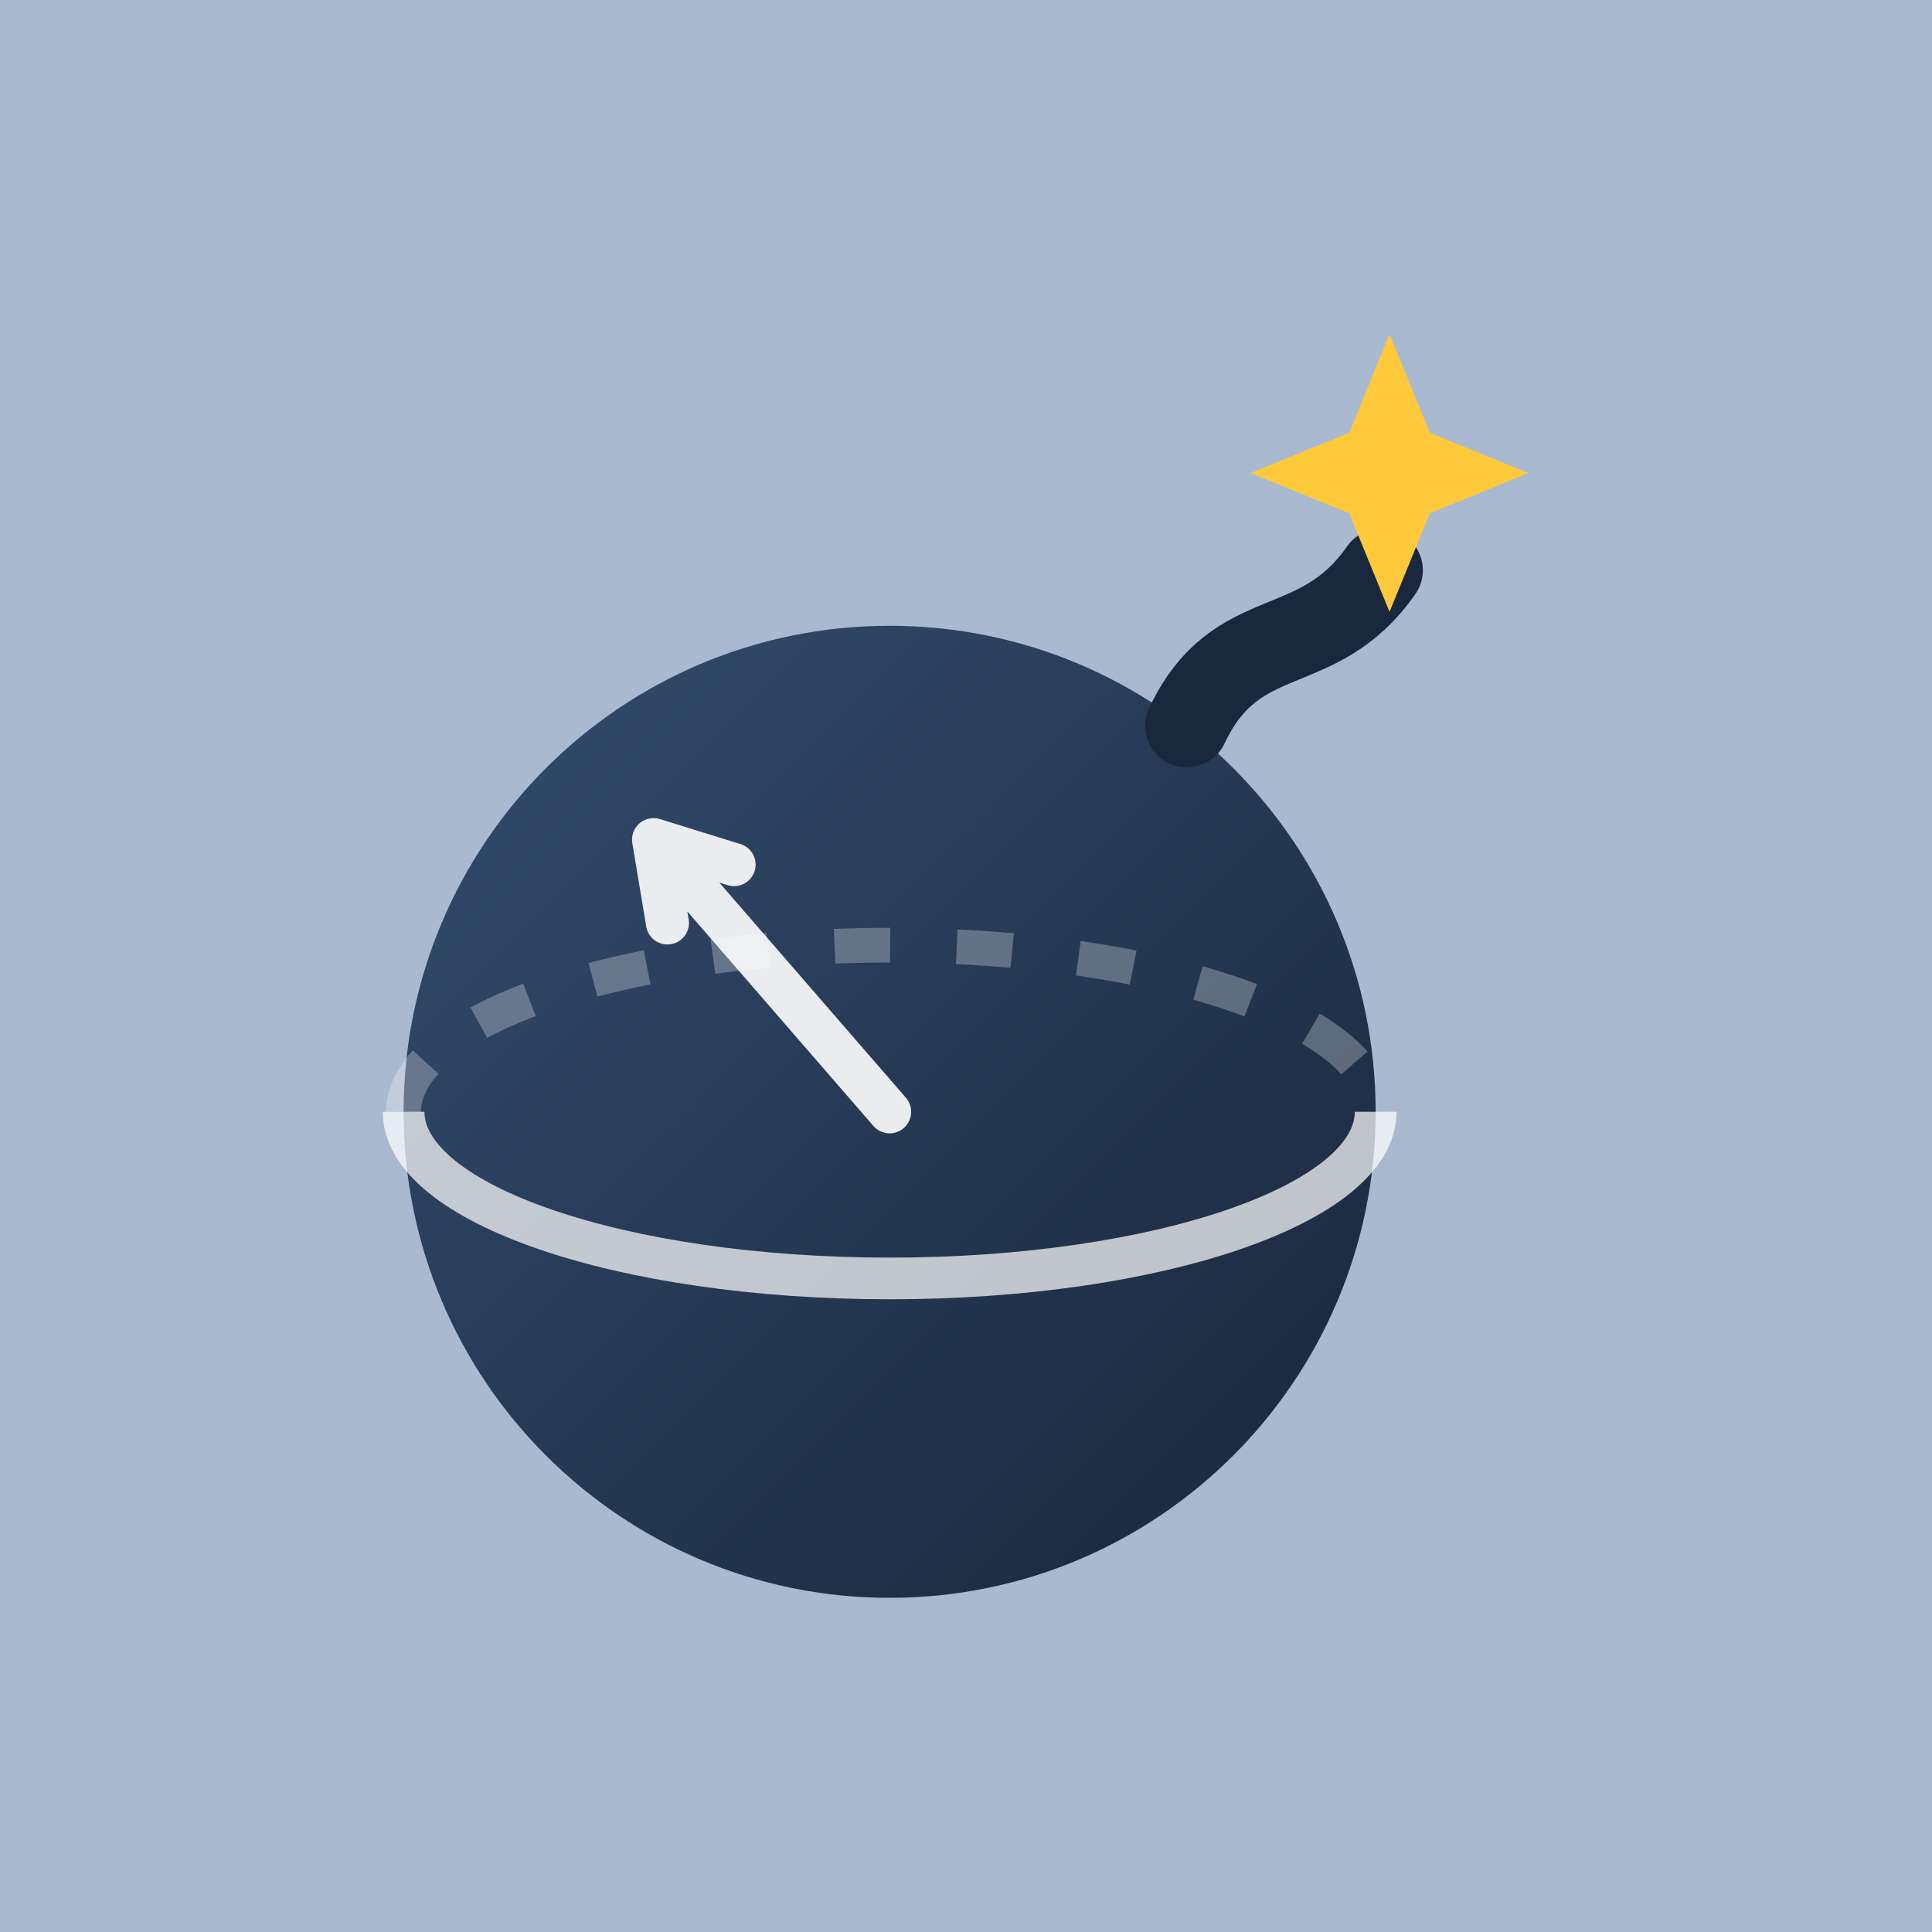
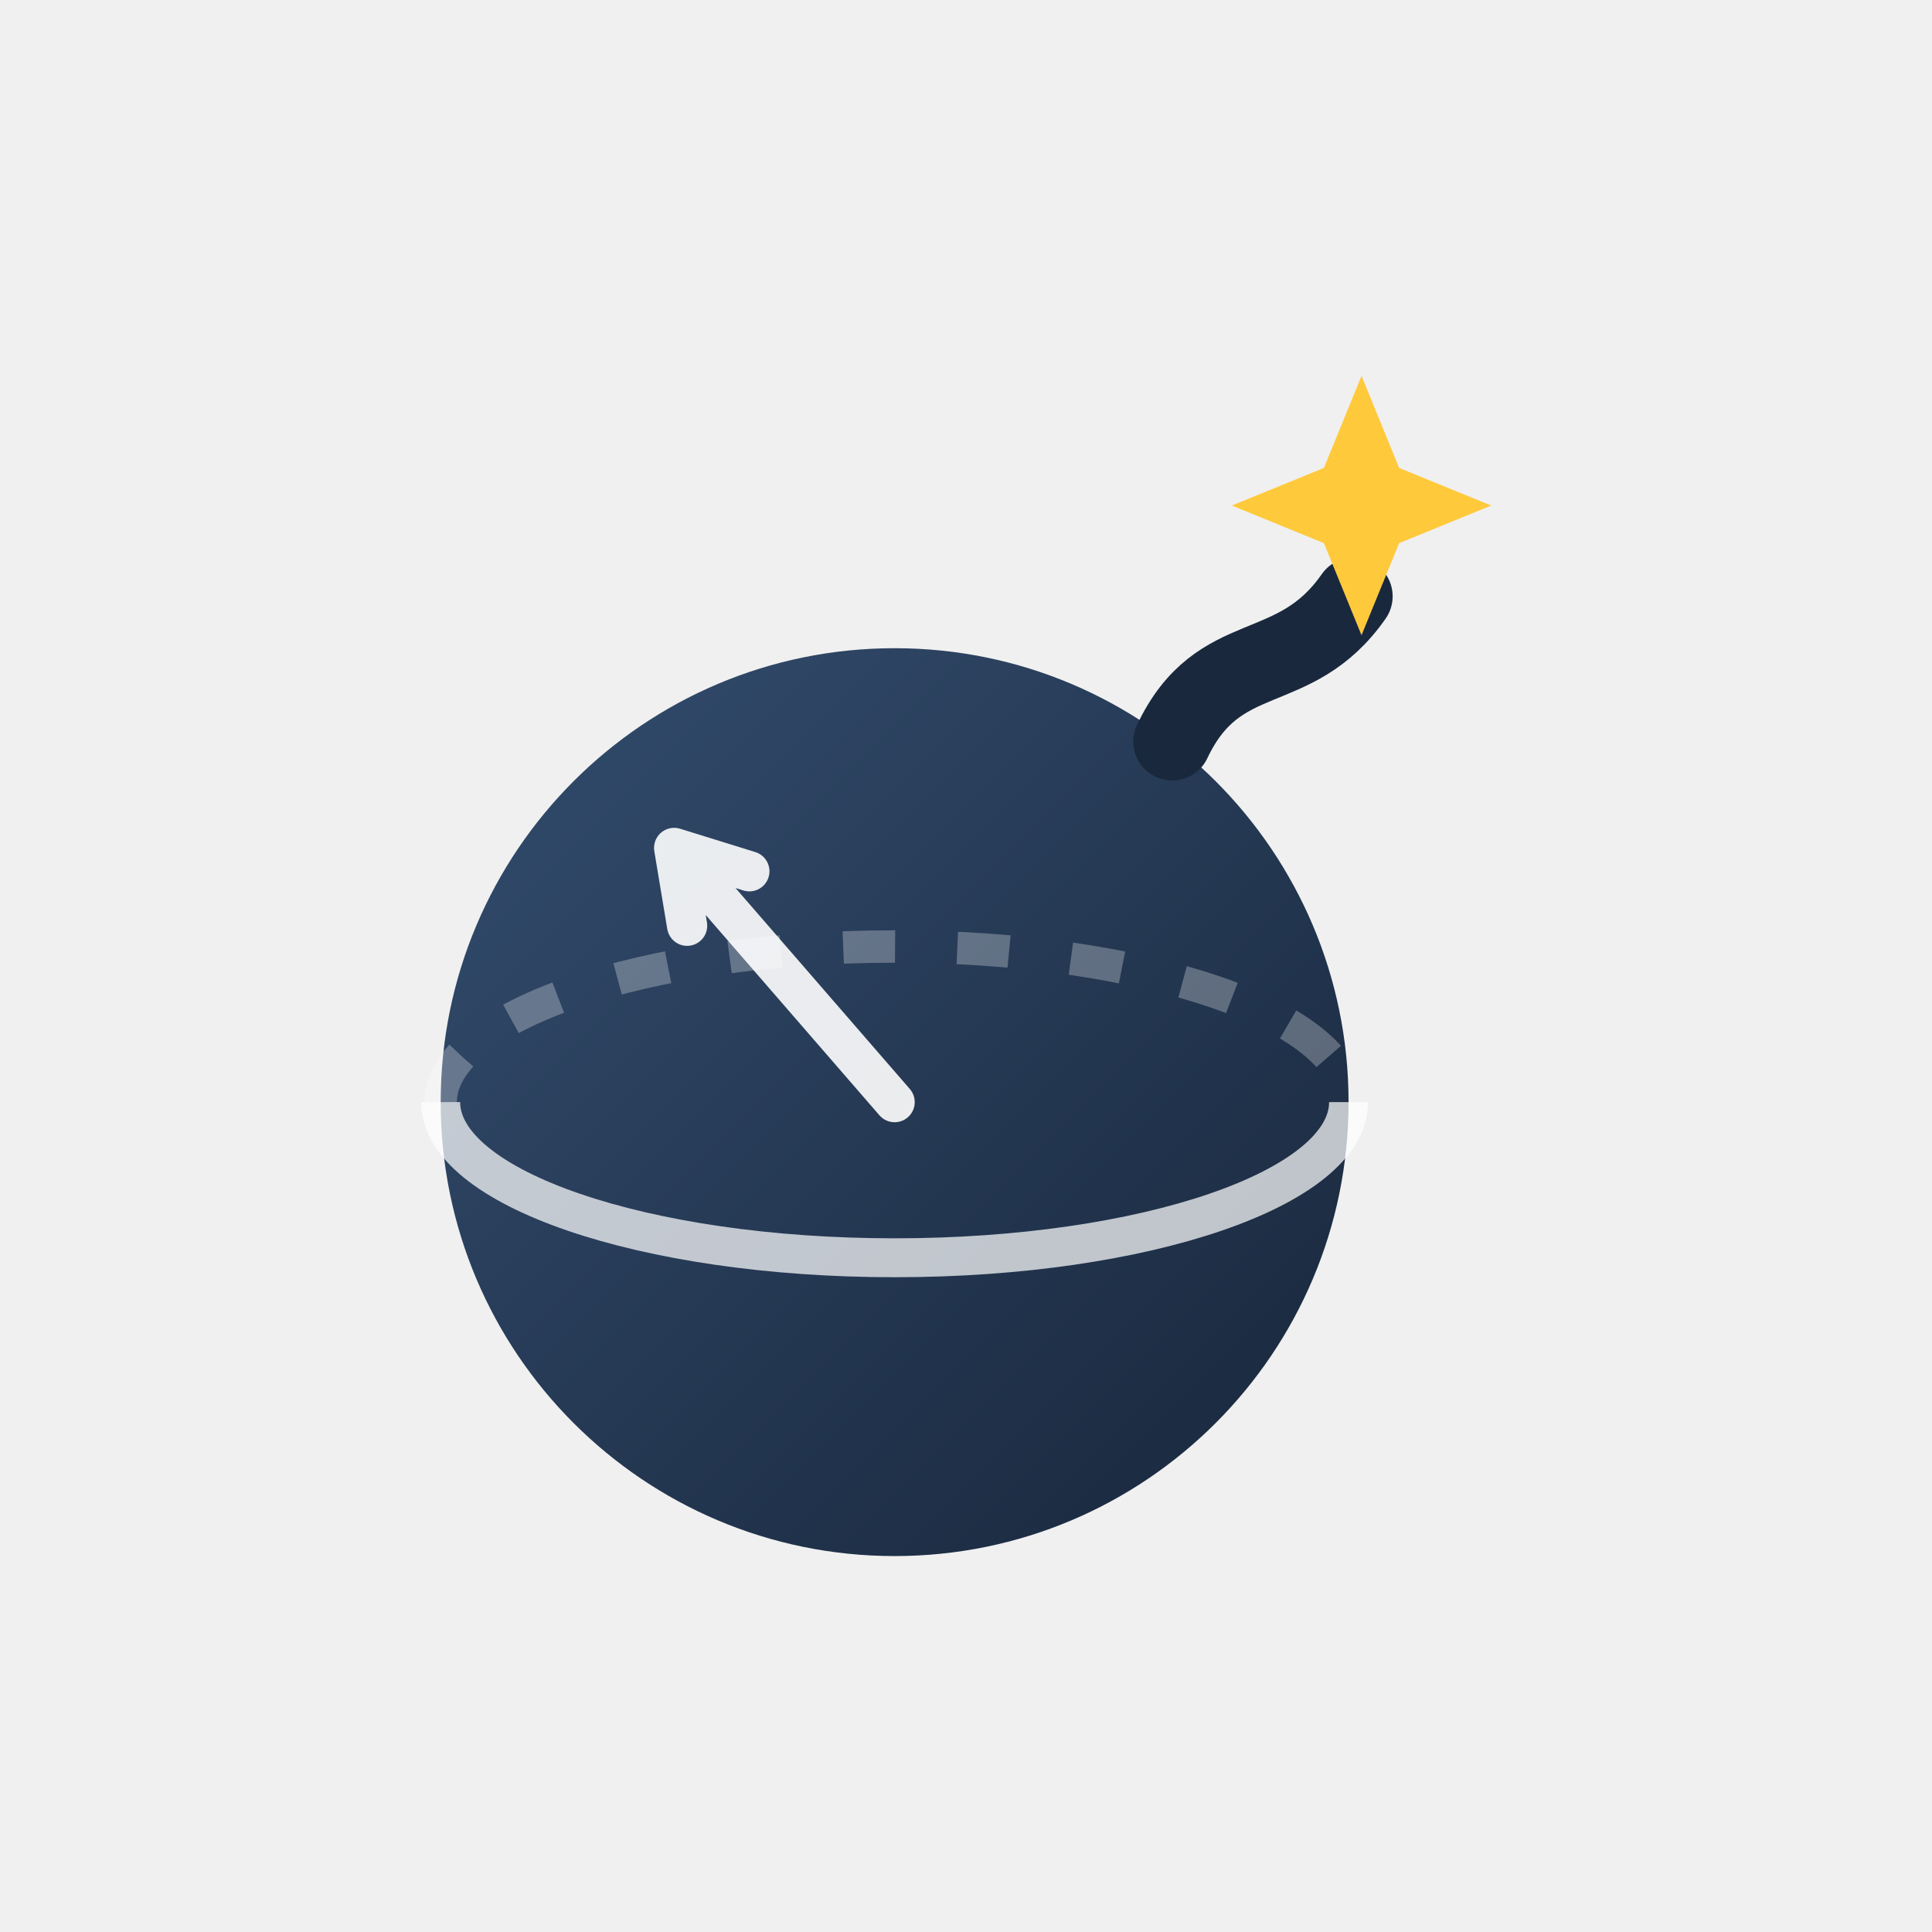
- <svg xmlns="http://www.w3.org/2000/svg" viewBox="0 0 64 64" width="512" height="512">
+ <svg xmlns="http://www.w3.org/2000/svg" viewBox="0 0 108 108" width="108" height="108">
  <defs>
    <linearGradient gradientUnits="userSpaceOnUse" id="bomb-body" x1="12" y1="24" x2="43" y2="55">
      <stop offset="0" stop-color="#324b6c" />
      <stop offset="1" stop-color="#19283d" />
    </linearGradient>
  </defs>
-   <rect width="64" height="64" fill="#a9bad0" />
-   <g transform="translate(4.63 0.03) scale(0.92)">
+   <g transform="translate(10.86 3.61) scale(1.45)">
    <circle cx="27" cy="40" r="17.5" fill="url(#bomb-body)" />
    <path stroke="#fff" stroke-dasharray="2 2.4" stroke-opacity="0.28" stroke-width="1.25" d="M9.5 40a17.5 6 0 0 1 35 0" fill="none" />
    <path stroke="#fff" stroke-opacity="0.72" stroke-width="1.5" d="M9.5 40a17.5 6 0 0 0 35 0" fill="none" />
    <path stroke="#fff" stroke-opacity="0.9" stroke-width="1.55" d="M27 40 18.5 30.2m0 0 .5 3m-.5-3 2.9.9" stroke-linecap="round" stroke-linejoin="round" fill="none" />
    <path stroke="#19283d" stroke-width="3" d="M37.7 26.1c1.8-3.8 4.7-2.3 7-5.6" stroke-linecap="round" fill="none" />
    <path d="m45 12 1.45 3.55L50 17l-3.55 1.45L45 22l-1.45-3.55L40 17l3.55-1.45Z" fill="#ffc93c" />
  </g>
</svg>
